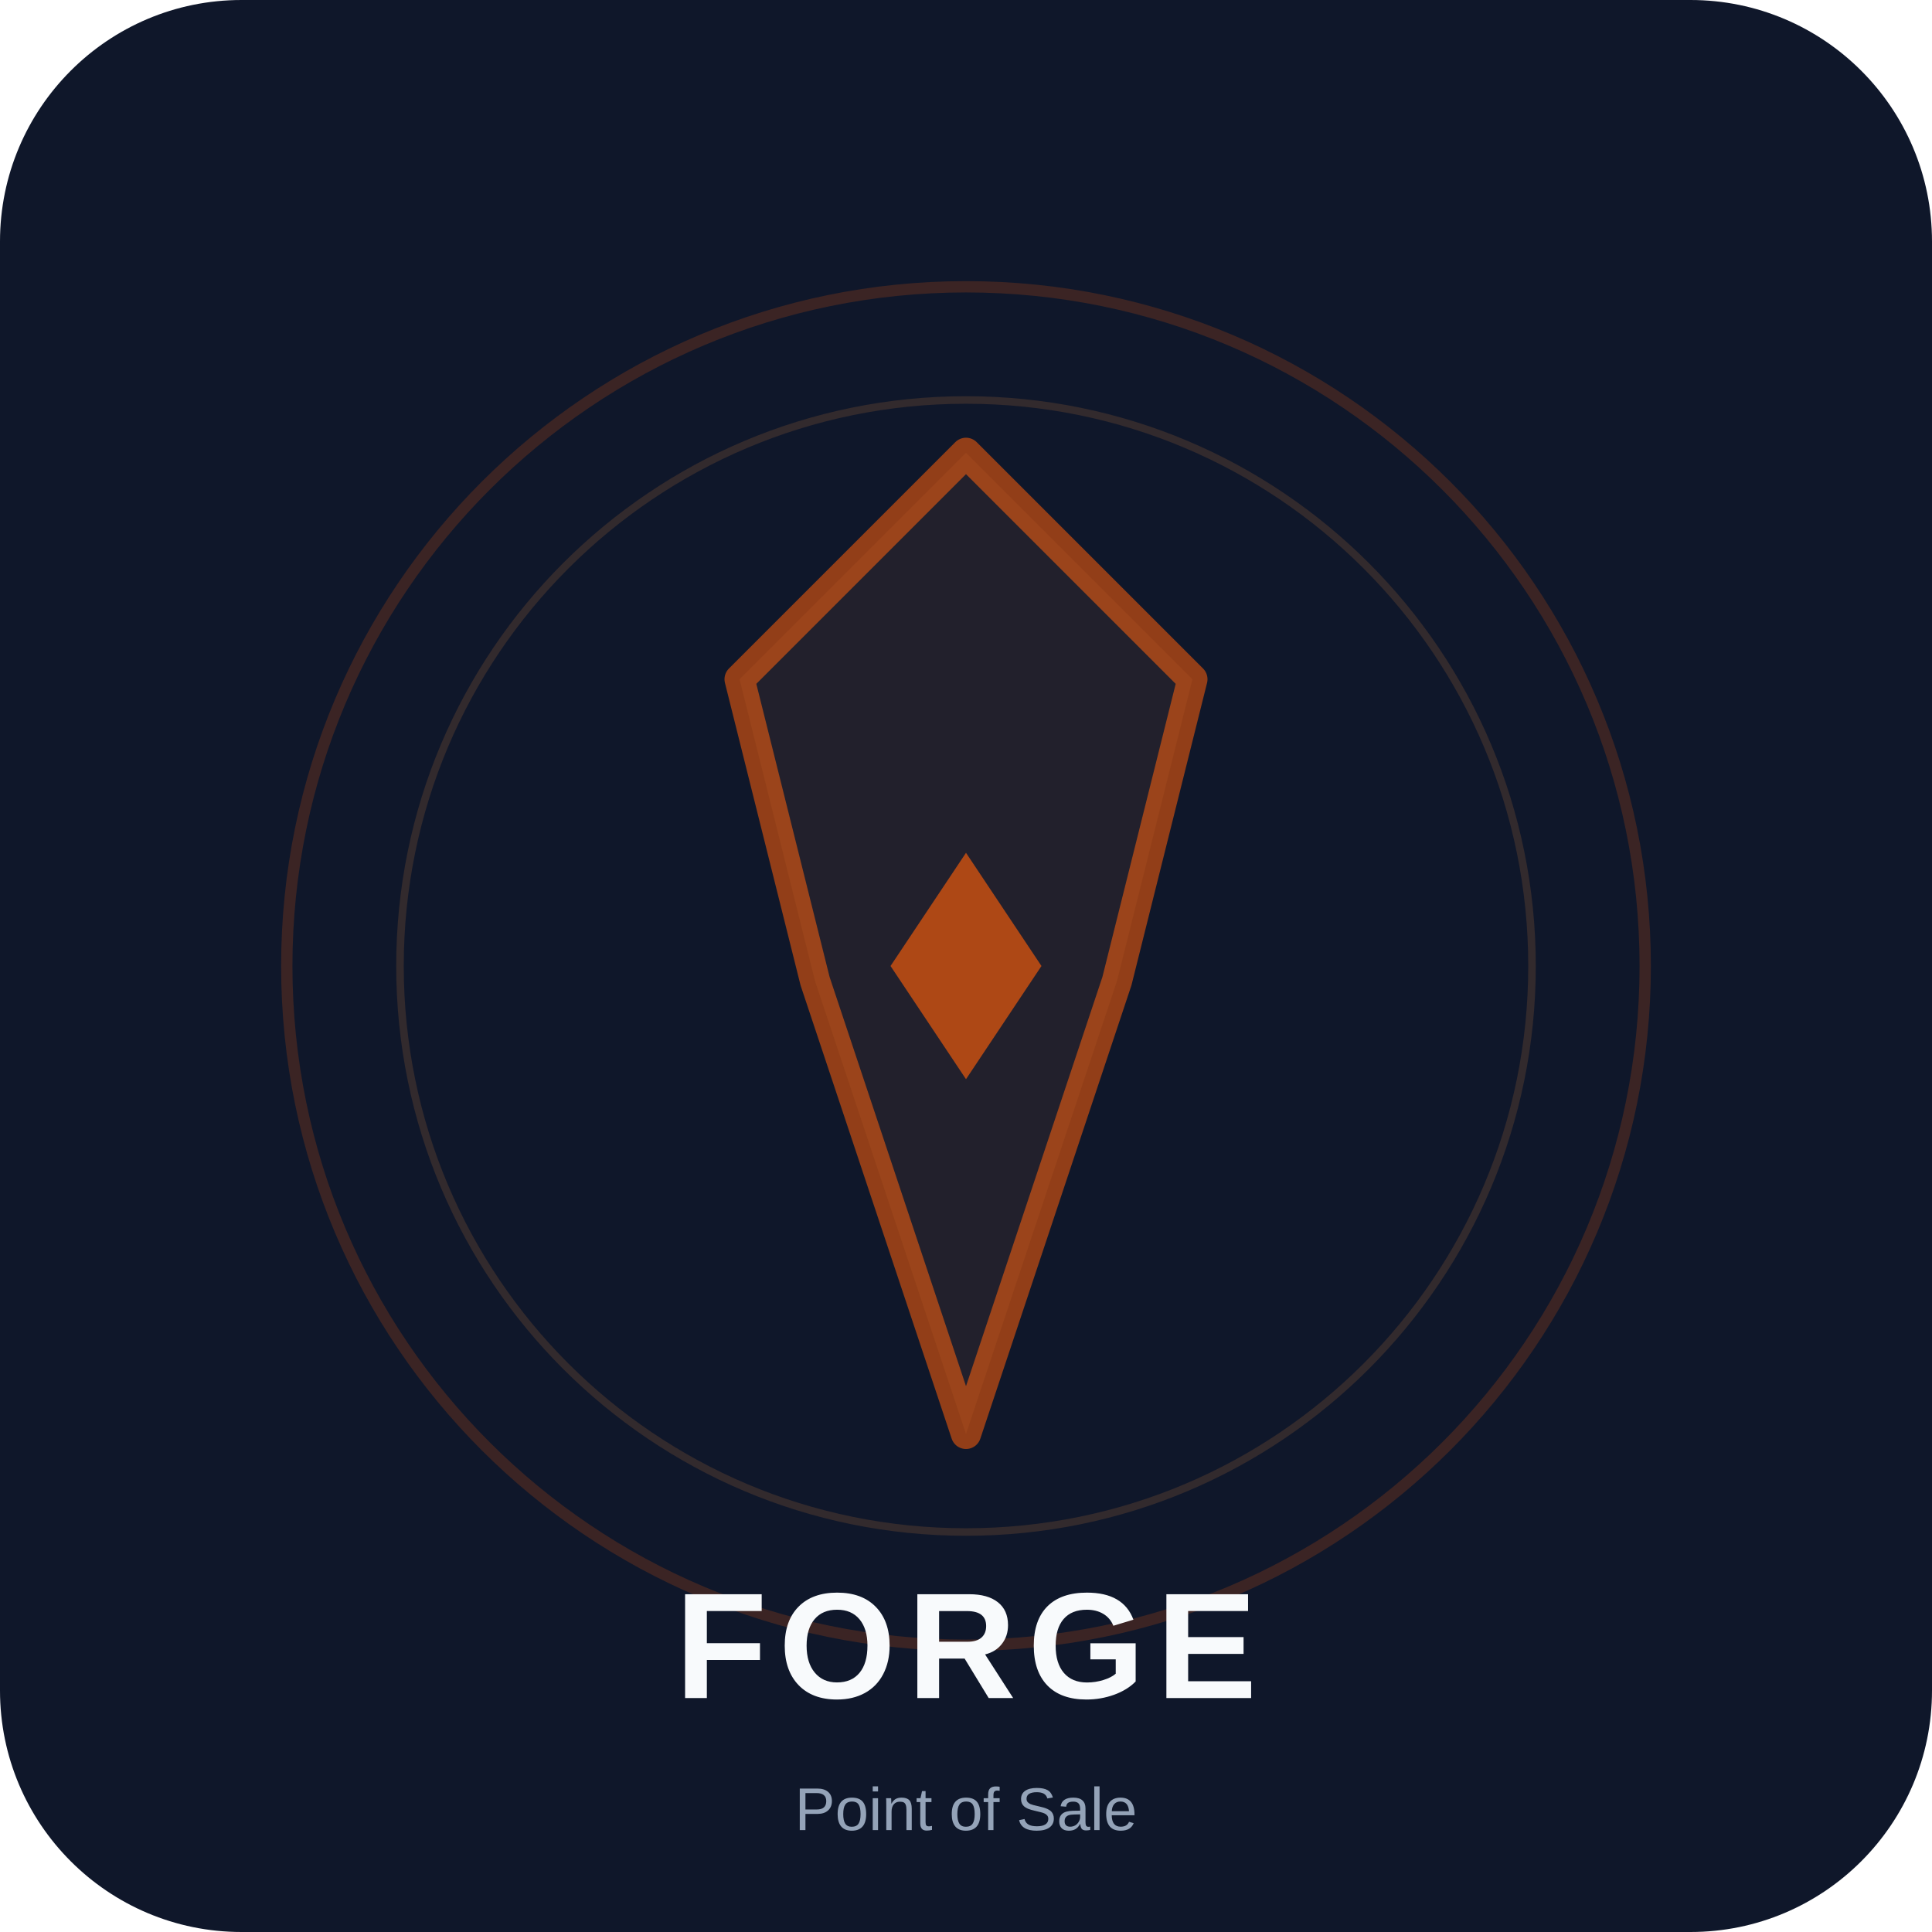
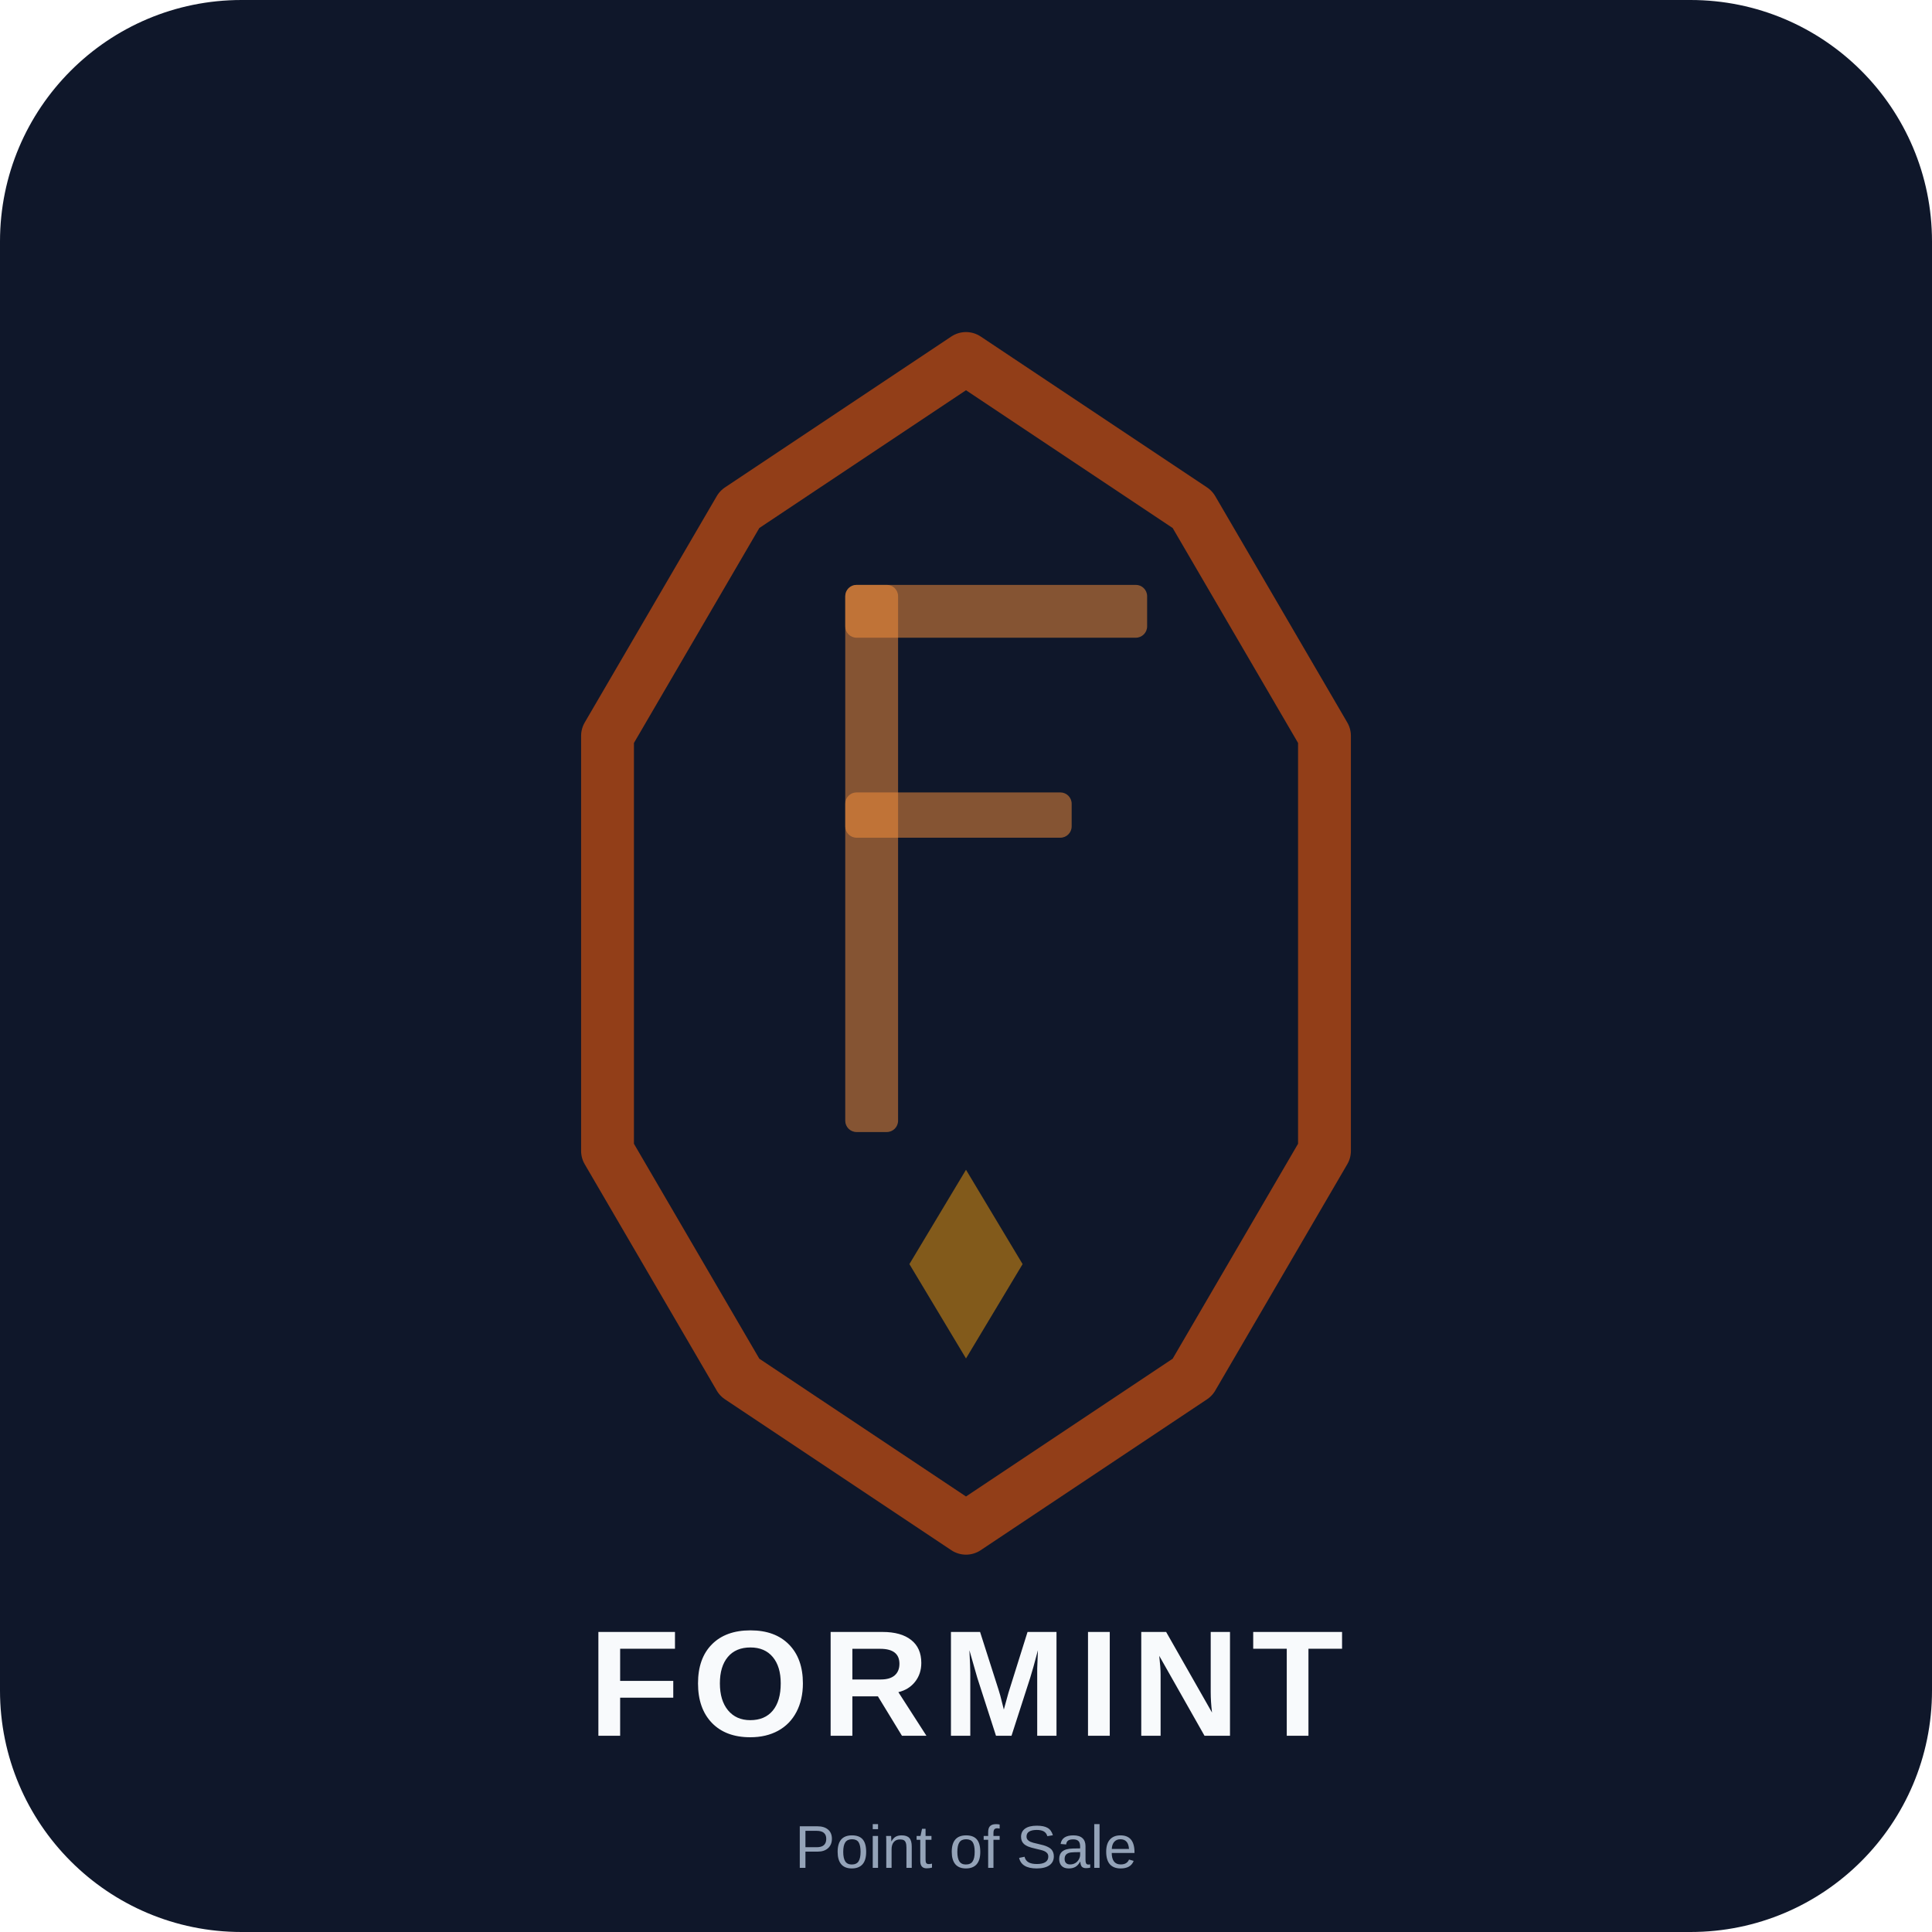
<svg xmlns="http://www.w3.org/2000/svg" viewBox="0 0 512 512" fill="none">
  <rect width="512" height="512" rx="64" fill="#0f172a" />
-   <circle cx="256" cy="256" r="180" fill="none" stroke="#EA580C" stroke-width="3" opacity="0.2" />
-   <circle cx="256" cy="256" r="150" fill="none" stroke="#FB923C" stroke-width="2" opacity="0.15" />
-   <path d="M 256 120 L 316 180 L 296 260 L 256 380 L 216 260 L 196 180 Z" fill="none" stroke="#EA580C" stroke-width="8" stroke-linejoin="round" opacity="0.6" />
-   <path d="M 256 120 L 316 180 L 296 260 L 256 380 L 216 260 L 196 180 Z" fill="#FB923C" opacity="0.08" />
-   <polygon points="256,226 276,256 256,286 236,256" fill="#EA580C" opacity="0.7" />
-   <text x="256" y="450" text-anchor="middle" font-family="Arial, sans-serif" font-size="40" font-weight="bold" fill="#f8fafc" letter-spacing="3">FORGE</text>
-   <text x="256" y="485" text-anchor="middle" font-family="Arial, sans-serif" font-size="16" fill="#94a3b8">Point of Sale</text>
+   <polygon points="256,95 316,135 351,195 351,305 316,365 256,405 196,365 161,305 161,195 196,135" fill="none" stroke="#EA580C" stroke-width="14" stroke-linejoin="round" opacity="0.6" />
+   <rect x="224" y="155" width="14" height="145" rx="3" fill="#FB923C" opacity="0.5" />
+   <rect x="224" y="155" width="80" height="14" rx="3" fill="#FB923C" opacity="0.5" />
+   <rect x="224" y="210" width="60" height="12" rx="3" fill="#FB923C" opacity="0.5" />
+   <polygon points="256,310 271,335 256,360 241,335" fill="#F59E0B" opacity="0.5" />
+   <text x="256" y="460" text-anchor="middle" font-family="Arial, sans-serif" font-size="40" font-weight="bold" fill="#f8fafc" letter-spacing="3">FORMINT</text>
+   <text x="256" y="495" text-anchor="middle" font-family="Arial, sans-serif" font-size="16" fill="#94a3b8">Point of Sale</text>
</svg>
